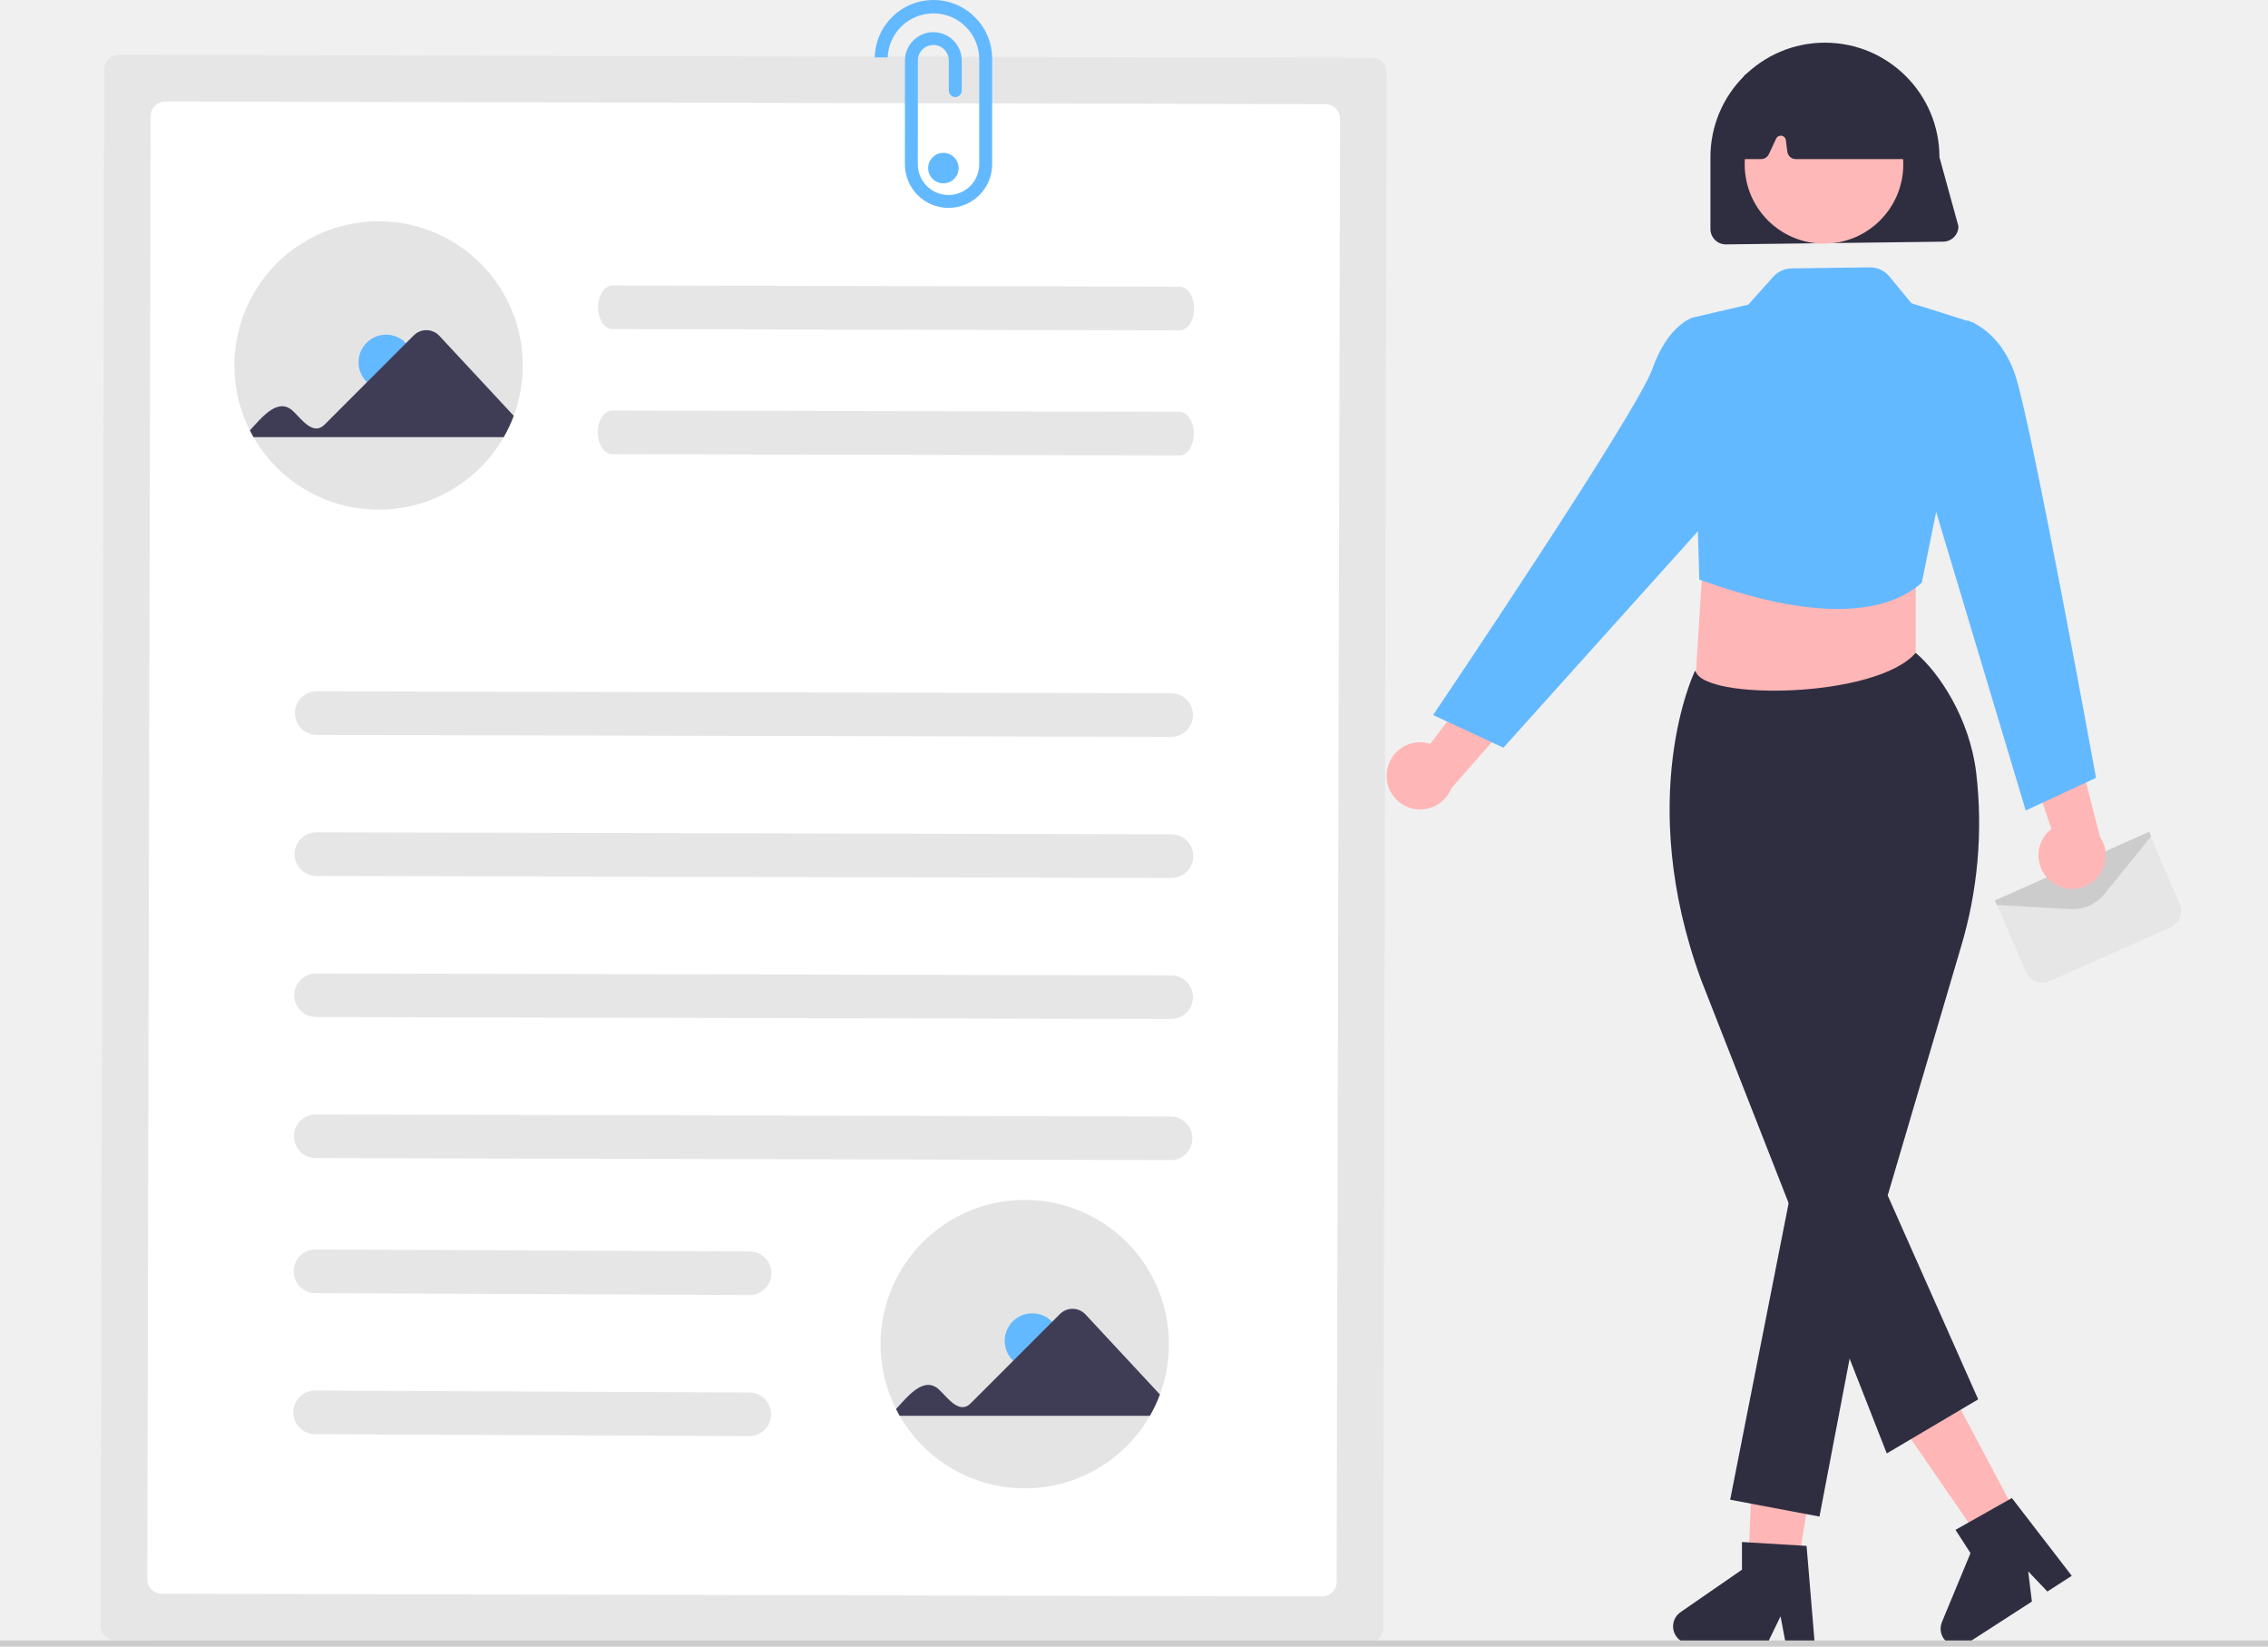
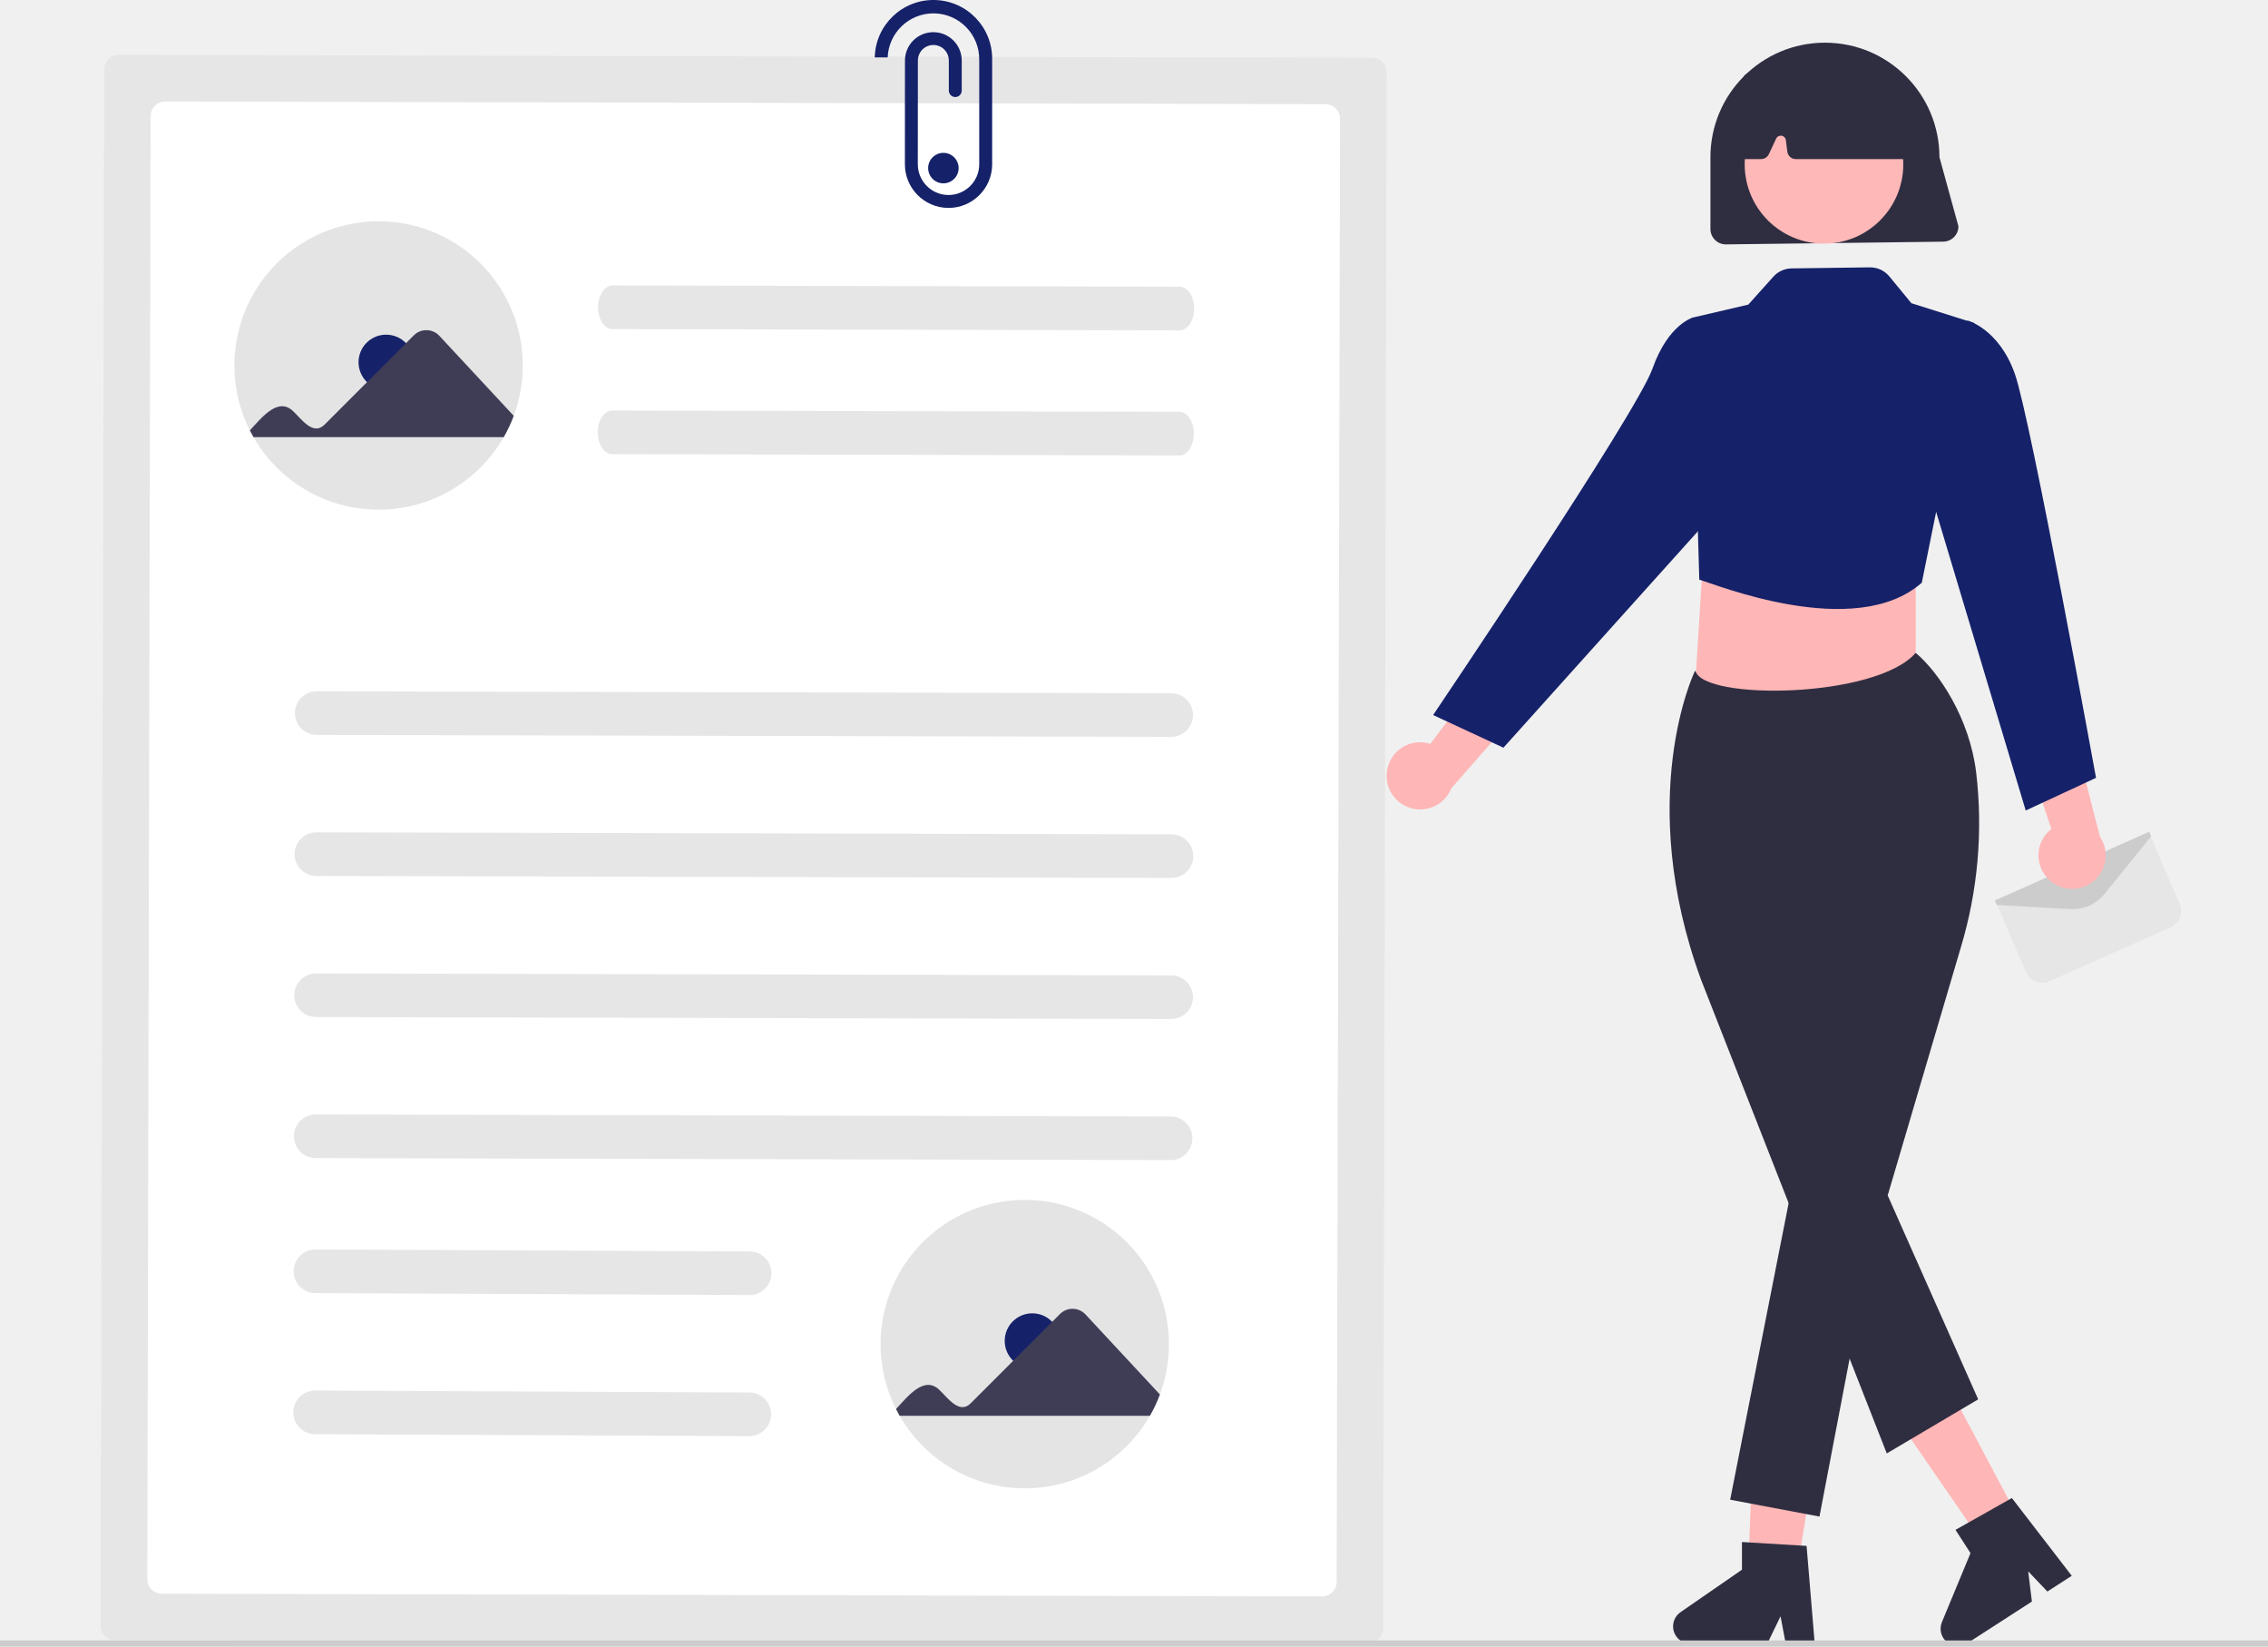
<svg xmlns="http://www.w3.org/2000/svg" data-name="Layer 1" width="744.103" height="540.066" viewBox="0 0 744.103 540.066">
  <polygon points="628.516 244.135 555.516 235.135 559.516 171.135 628.516 171.135 628.516 244.135" fill="#ffb6b6" />
  <g id="f547979f-30db-4d62-a257-d4bfbfe667e0" data-name="Group 234">
    <path d="M898.003,502.305a5.877,5.877,0,0,1-5.387-3.554L882.48,475.102l30.045.104,20.644-21.831,9.9,23.116a5.883,5.883,0,0,1-3.005,7.66l-39.683,17.645A5.843,5.843,0,0,1,898.003,502.305Z" transform="translate(-227.9485 -179.967)" fill="#e6e6e6" />
    <path d="M907.961,478.187q-.375,0-.751-.021l-24.141-1.366-.653-1.466.457-.204,50.213-22.359.654,1.467-15.362,18.982A13.43,13.43,0,0,1,907.961,478.187Z" transform="translate(-227.9485 -179.967)" fill="#ccc" />
  </g>
  <g id="ec5190b7-0dc9-4fc1-a6ea-a2851344a52e" data-name="Group 231">
-     <path id="a41acc16-2a15-4b6f-9345-341b037288f3-120" data-name="Path 3126" d="M865.442,259.236l-71.275.891a5.052,5.052,0,0,1-5.046-5.046v-23.55a37.567,37.567,0,1,1,75.134,0l6.234,22.659a5.052,5.052,0,0,1-5.046,5.046Z" transform="translate(-227.9485 -179.967)" fill="#2f2e41" />
-     <path id="a3d22c3d-6f1c-436e-b4fd-75bc616be34e-121" data-name="Path 3127" d="M900.337,468.624a10.943,10.943,0,0,1,.646-16.767l-12.4-36.856,19.537,5.163,8.783,34.207a11,11,0,0,1-16.566,14.253Z" transform="translate(-227.9485 -179.967)" fill="#ffb6b6" />
-     <path id="fe496b5f-eacb-49bf-835d-e5ac3c7bd013-122" data-name="Path 3128" d="M815.826,705.699l-14.63-2.373,2.194-57.558,21.592,3.5Z" transform="translate(-227.9485 -179.967)" fill="#ffb6b6" />
-     <path id="adde0c44-329e-48ad-9999-13284ac28796-123" data-name="Path 3130" d="M888.74,675.185l-13.232,6.676-35.048-50.86,19.529-9.853Z" transform="translate(-227.9485 -179.967)" fill="#ffb6b6" />
+     <path id="a41acc16-2a15-4b6f-9345-341b037288f3-132" data-name="Path 3126" d="M865.442,259.236l-71.275.891a5.052,5.052,0,0,1-5.046-5.046v-23.55a37.567,37.567,0,1,1,75.134,0l6.234,22.659a5.052,5.052,0,0,1-5.046,5.046Z" transform="translate(-227.9485 -179.967)" fill="#2f2e41" />
+     <path id="a3d22c3d-6f1c-436e-b4fd-75bc616be34e-133" data-name="Path 3127" d="M900.337,468.624a10.943,10.943,0,0,1,.646-16.767l-12.4-36.856,19.537,5.163,8.783,34.207a11,11,0,0,1-16.566,14.253Z" transform="translate(-227.9485 -179.967)" fill="#ffb6b6" />
+     <path id="fe496b5f-eacb-49bf-835d-e5ac3c7bd013-134" data-name="Path 3128" d="M815.826,705.699l-14.63-2.373,2.194-57.558,21.592,3.5Z" transform="translate(-227.9485 -179.967)" fill="#ffb6b6" />
+     <path id="adde0c44-329e-48ad-9999-13284ac28796-135" data-name="Path 3130" d="M888.74,675.185l-13.232,6.676-35.048-50.86,19.529-9.853Z" transform="translate(-227.9485 -179.967)" fill="#ffb6b6" />
    <circle id="ab67ec02-b830-445c-9023-1829e58b9383" data-name="Ellipse 597" cx="598.429" cy="53.9" r="26.016" fill="#ffb8b8" />
-     <path id="ac700c97-6387-43c9-81e9-ad7c0d932a24-124" data-name="Path 3132" d="M846.976,656.692l-60.929-155.364c-21.806-59.565-2.323-100.618-2.123-101.025l.1-.2.208-.076c2.502,9.738,59.232,9.075,72.232-5.925,7.588,6.374,17.687,21.382,19.851,39.316a141.473,141.473,0,0,1-5.038,57.289l-24,81.36,29.693,66.891Z" transform="translate(-227.9485 -179.967)" fill="#2f2e41" />
-     <path id="e883732b-3258-425b-994e-3a6a30ec2938-125" data-name="Path 3133" d="M817.595,560.322l-22,111.556,29.3,5.525,18.435-96.562Z" transform="translate(-227.9485 -179.967)" fill="#2f2e41" />
-     <path d="M785.465,370.102c4.687,1.252,51.019,20.344,73,1l17.249-85.164-20.666-6.518-7.211-8.77a8.19,8.19,0,0,0-6.447-2.992l-25.636.343a8.229,8.229,0,0,0-6,2.727l-8.212,9.158-18.549,4.317Z" transform="translate(-227.9485 -179.967)" fill="#63b9ff" />
-     <path id="a25c4561-38e3-49ca-954a-abf72052a615-126" data-name="Path 3135" d="M867.848,292.581l5.616-7.479s10.29,2.704,15.518,17.449,26.648,132.552,26.648,132.552l-23.067,10.71-31.237-104.116Z" transform="translate(-227.9485 -179.967)" fill="#63b9ff" />
-     <path id="a027b147-c881-4d9f-8b61-00879d10f14f-127" data-name="Path 3136" d="M683.005,432.876a10.943,10.943,0,0,1,14.212-8.92l23.445-31.024,6.752,19.046-23.3,26.541a11,11,0,0,1-21.11-5.643Z" transform="translate(-227.9485 -179.967)" fill="#ffb6b6" />
-     <path id="f5b89bac-f8c6-4779-b05c-fe0d4c0fe303-128" data-name="Path 3137" d="M791.233,290.93l-7.769-6.828s-8.137,2.053-13.365,16.798-71.958,113.6-71.958,113.6l23.067,10.71,76.548-85.168Z" transform="translate(-227.9485 -179.967)" fill="#63b9ff" />
-     <path id="ba40f7a0-bee8-41f1-97d8-6a2b5672d4e5-129" data-name="Path 3159" d="M853.487,232.151h-36.363a2.807,2.807,0,0,1-2.782-2.456l-.471-3.766a1.682,1.682,0,0,0-3.193-.5l-2.385,5.104a2.814,2.814,0,0,1-2.54,1.617h-5.523a2.8,2.8,0,0,1-2.804-2.796q-0-.138.013-.275l2.178-22.749a2.825,2.825,0,0,1,1.6-2.283c16.653-7.774,33.541-7.764,50.194.03a2.808,2.808,0,0,1,1.586,2.152l3.263,22.719a2.8,2.8,0,0,1-2.775,3.2Z" transform="translate(-227.9485 -179.967)" fill="#2f2e41" />
+     <path id="ac700c97-6387-43c9-81e9-ad7c0d932a24-136" data-name="Path 3132" d="M846.976,656.692l-60.929-155.364c-21.806-59.565-2.323-100.618-2.123-101.025l.1-.2.208-.076c2.502,9.738,59.232,9.075,72.232-5.925,7.588,6.374,17.687,21.382,19.851,39.316a141.473,141.473,0,0,1-5.038,57.289l-24,81.36,29.693,66.891Z" transform="translate(-227.9485 -179.967)" fill="#2f2e41" />
+     <path id="e883732b-3258-425b-994e-3a6a30ec2938-137" data-name="Path 3133" d="M817.595,560.322l-22,111.556,29.3,5.525,18.435-96.562Z" transform="translate(-227.9485 -179.967)" fill="#2f2e41" />
+     <path d="M785.465,370.102c4.687,1.252,51.019,20.344,73,1l17.249-85.164-20.666-6.518-7.211-8.77a8.19,8.19,0,0,0-6.447-2.992l-25.636.343a8.229,8.229,0,0,0-6,2.727l-8.212,9.158-18.549,4.317Z" transform="translate(-227.9485 -179.967)" fill="#152169" />
+     <path id="a25c4561-38e3-49ca-954a-abf72052a615-138" data-name="Path 3135" d="M867.848,292.581l5.616-7.479s10.29,2.704,15.518,17.449,26.648,132.552,26.648,132.552l-23.067,10.71-31.237-104.116Z" transform="translate(-227.9485 -179.967)" fill="#152169" />
+     <path id="a027b147-c881-4d9f-8b61-00879d10f14f-139" data-name="Path 3136" d="M683.005,432.876a10.943,10.943,0,0,1,14.212-8.92l23.445-31.024,6.752,19.046-23.3,26.541a11,11,0,0,1-21.11-5.643Z" transform="translate(-227.9485 -179.967)" fill="#ffb6b6" />
+     <path id="f5b89bac-f8c6-4779-b05c-fe0d4c0fe303-140" data-name="Path 3137" d="M791.233,290.93l-7.769-6.828s-8.137,2.053-13.365,16.798-71.958,113.6-71.958,113.6l23.067,10.71,76.548-85.168Z" transform="translate(-227.9485 -179.967)" fill="#152169" />
+     <path id="ba40f7a0-bee8-41f1-97d8-6a2b5672d4e5-141" data-name="Path 3159" d="M853.487,232.151h-36.363a2.807,2.807,0,0,1-2.782-2.456l-.471-3.766a1.682,1.682,0,0,0-3.193-.5l-2.385,5.104a2.814,2.814,0,0,1-2.54,1.617h-5.523a2.8,2.8,0,0,1-2.804-2.796q-0-.138.013-.275l2.178-22.749a2.825,2.825,0,0,1,1.6-2.283c16.653-7.774,33.541-7.764,50.194.03a2.808,2.808,0,0,1,1.586,2.152l3.263,22.719a2.8,2.8,0,0,1-2.775,3.2Z" transform="translate(-227.9485 -179.967)" fill="#2f2e41" />
  </g>
-   <path id="a3cc64c2-abbc-45ce-be54-f5a6fdde0299-130" data-name="Path 3114" d="M266.919,197.963a4.776,4.776,0,0,0-4.781,4.759l-1.175,510.439a4.776,4.776,0,0,0,4.759,4.781l411.213.946a4.776,4.776,0,0,0,4.781-4.76l1.175-510.439a4.776,4.776,0,0,0-4.76-4.781Z" transform="translate(-227.9485 -179.967)" fill="#e6e6e6" />
-   <path id="efbfa0e2-5865-4f91-9d47-e58aafc36f5f-131" data-name="Path 3115" d="M282.153,213.264a4.776,4.776,0,0,0-4.781,4.759l-1.1,479.908a4.776,4.776,0,0,0,4.759,4.781l380.682.876a4.776,4.776,0,0,0,4.781-4.759l1.1-479.908a4.776,4.776,0,0,0-4.76-4.781Z" transform="translate(-227.9485 -179.967)" fill="#fff" />
-   <path id="bdd7e382-c488-46e1-abb6-e0dcfe2b45ff-132" data-name="Path 3116" d="M612.264,421.659l-280.5-.645a7.156,7.156,0,0,1,.033-14.311l280.5.646a7.156,7.156,0,0,1-.033,14.311Z" transform="translate(-227.9485 -179.967)" fill="#e6e6e6" />
-   <path id="a030302a-8aea-40b9-b209-283f220e96ee-133" data-name="Path 3117" d="M614.98,288.33l-186.094-.428c-2.622-.006-4.74-3.215-4.731-7.167s2.142-7.151,4.764-7.145l186.094.428c2.622.006,4.74,3.215,4.731,7.167S617.601,288.34,614.98,288.33Z" transform="translate(-227.9485 -179.967)" fill="#e6e6e6" />
-   <path id="a8f20448-9372-4a75-b338-6e14c20e819a-134" data-name="Path 3118" d="M614.884,329.356l-186.094-.428c-2.622-.006-4.74-3.215-4.731-7.167s2.142-7.151,4.764-7.145l186.094.428c2.622.006,4.74,3.215,4.731,7.167S617.506,329.362,614.884,329.356Z" transform="translate(-227.9485 -179.967)" fill="#e6e6e6" />
-   <path id="b6db1193-8bf6-43ce-8bbd-82156e7f6c80-135" data-name="Path 3119" d="M612.153,467.932l-280.5-.645a7.156,7.156,0,0,1,.033-14.311l280.5.645a7.156,7.156,0,1,1,.133,14.311q-.083.001-.166-0Z" transform="translate(-227.9485 -179.967)" fill="#e6e6e6" />
-   <path id="e8bd11eb-6651-49db-b69e-2aeb489d8156-136" data-name="Path 3120" d="M612.053,514.205l-280.5-.646a7.156,7.156,0,0,1,.033-14.311l280.5.646a7.156,7.156,0,1,1,.135,14.311q-.084.001-.168-0Z" transform="translate(-227.9485 -179.967)" fill="#e6e6e6" />
-   <path id="f336a5d0-52e6-422c-aaf1-5eee2a5d72af-137" data-name="Path 3121" d="M611.944,560.479l-280.5-.646a7.156,7.156,0,0,1,.033-14.311l280.5.646a7.156,7.156,0,0,1,.135,14.311q-.084.001-.168-0Z" transform="translate(-227.9485 -179.967)" fill="#e6e6e6" />
-   <path id="ac9f3bd3-9abe-42cb-b3e3-99cb75c73ae6-138" data-name="Path 3122" d="M473.837,604.752l-142.5-.646a7.156,7.156,0,0,1,.033-14.311l142.5.646a7.156,7.156,0,0,1,.135,14.311Q473.922,604.753,473.837,604.752Z" transform="translate(-227.9485 -179.967)" fill="#e6e6e6" />
-   <path id="f6760762-a9bc-4797-b1cd-005f4be61990-139" data-name="Path 3123" d="M473.731,651.026l-142.5-.646a7.156,7.156,0,0,1,.033-14.311l142.5.646a7.156,7.156,0,0,1,.135,14.311q-.084.001-.168-0Z" transform="translate(-227.9485 -179.967)" fill="#e6e6e6" />
-   <path id="b178569c-1ea7-4785-9e0a-4827d572b4f6-140" data-name="Path 3124" d="M420.36,421.217" transform="translate(-227.9485 -179.967)" fill="#e6e6e6" />
-   <path id="e143acc2-6a50-448e-bf71-b0fcbdb3a8d4-141" data-name="Path 3125" d="M553.46,233.702V199.654a19.263,19.263,0,1,0-38.517-.847h4.239a15.045,15.045,0,0,1,15.011-14.458h.221a15.052,15.052,0,0,1,14.809,15.274v34.351a10.09,10.09,0,0,1-10.076,9.956h-.124a10.095,10.095,0,0,1-9.954-10.227l.023-33.819a5.077,5.077,0,1,1,10.153-.033v9.826a2.119,2.119,0,0,0,4.239,0v-9.859a9.314,9.314,0,1,0-18.628.032l-.022,33.826A14.332,14.332,0,0,0,538.974,248.165h.176a14.336,14.336,0,0,0,14.313-14.151C553.461,233.905,553.461,233.795,553.46,233.702Z" transform="translate(-227.9485 -179.967)" fill="#63b9ff" />
+   <path id="a3cc64c2-abbc-45ce-be54-f5a6fdde0299-142" data-name="Path 3114" d="M266.919,197.963a4.776,4.776,0,0,0-4.781,4.759l-1.175,510.439a4.776,4.776,0,0,0,4.759,4.781l411.213.946a4.776,4.776,0,0,0,4.781-4.76l1.175-510.439a4.776,4.776,0,0,0-4.76-4.781Z" transform="translate(-227.9485 -179.967)" fill="#e6e6e6" />
+   <path id="efbfa0e2-5865-4f91-9d47-e58aafc36f5f-143" data-name="Path 3115" d="M282.153,213.264a4.776,4.776,0,0,0-4.781,4.759l-1.1,479.908a4.776,4.776,0,0,0,4.759,4.781l380.682.876a4.776,4.776,0,0,0,4.781-4.759l1.1-479.908a4.776,4.776,0,0,0-4.76-4.781Z" transform="translate(-227.9485 -179.967)" fill="#fff" />
+   <path id="bdd7e382-c488-46e1-abb6-e0dcfe2b45ff-144" data-name="Path 3116" d="M612.264,421.659l-280.5-.645a7.156,7.156,0,0,1,.033-14.311l280.5.646a7.156,7.156,0,0,1-.033,14.311Z" transform="translate(-227.9485 -179.967)" fill="#e6e6e6" />
+   <path id="a030302a-8aea-40b9-b209-283f220e96ee-145" data-name="Path 3117" d="M614.98,288.33l-186.094-.428c-2.622-.006-4.74-3.215-4.731-7.167s2.142-7.151,4.764-7.145l186.094.428c2.622.006,4.74,3.215,4.731,7.167S617.601,288.34,614.98,288.33Z" transform="translate(-227.9485 -179.967)" fill="#e6e6e6" />
+   <path id="a8f20448-9372-4a75-b338-6e14c20e819a-146" data-name="Path 3118" d="M614.884,329.356l-186.094-.428c-2.622-.006-4.74-3.215-4.731-7.167s2.142-7.151,4.764-7.145l186.094.428c2.622.006,4.74,3.215,4.731,7.167S617.506,329.362,614.884,329.356Z" transform="translate(-227.9485 -179.967)" fill="#e6e6e6" />
+   <path id="b6db1193-8bf6-43ce-8bbd-82156e7f6c80-147" data-name="Path 3119" d="M612.153,467.932l-280.5-.645a7.156,7.156,0,0,1,.033-14.311l280.5.645a7.156,7.156,0,1,1,.133,14.311q-.083.001-.166-0Z" transform="translate(-227.9485 -179.967)" fill="#e6e6e6" />
+   <path id="e8bd11eb-6651-49db-b69e-2aeb489d8156-148" data-name="Path 3120" d="M612.053,514.205l-280.5-.646a7.156,7.156,0,0,1,.033-14.311l280.5.646a7.156,7.156,0,1,1,.135,14.311q-.084.001-.168-0Z" transform="translate(-227.9485 -179.967)" fill="#e6e6e6" />
+   <path id="f336a5d0-52e6-422c-aaf1-5eee2a5d72af-149" data-name="Path 3121" d="M611.944,560.479l-280.5-.646a7.156,7.156,0,0,1,.033-14.311l280.5.646a7.156,7.156,0,0,1,.135,14.311q-.084.001-.168-0Z" transform="translate(-227.9485 -179.967)" fill="#e6e6e6" />
+   <path id="ac9f3bd3-9abe-42cb-b3e3-99cb75c73ae6-150" data-name="Path 3122" d="M473.837,604.752l-142.5-.646a7.156,7.156,0,0,1,.033-14.311l142.5.646a7.156,7.156,0,0,1,.135,14.311Q473.922,604.753,473.837,604.752Z" transform="translate(-227.9485 -179.967)" fill="#e6e6e6" />
+   <path id="f6760762-a9bc-4797-b1cd-005f4be61990-151" data-name="Path 3123" d="M473.731,651.026l-142.5-.646a7.156,7.156,0,0,1,.033-14.311l142.5.646a7.156,7.156,0,0,1,.135,14.311q-.084.001-.168-0Z" transform="translate(-227.9485 -179.967)" fill="#e6e6e6" />
+   <path id="b178569c-1ea7-4785-9e0a-4827d572b4f6-152" data-name="Path 3124" d="M420.36,421.217" transform="translate(-227.9485 -179.967)" fill="#e6e6e6" />
+   <path id="e143acc2-6a50-448e-bf71-b0fcbdb3a8d4-153" data-name="Path 3125" d="M553.46,233.702V199.654a19.263,19.263,0,1,0-38.517-.847h4.239a15.045,15.045,0,0,1,15.011-14.458h.221a15.052,15.052,0,0,1,14.809,15.274v34.351a10.09,10.09,0,0,1-10.076,9.956h-.124a10.095,10.095,0,0,1-9.954-10.227l.023-33.819a5.077,5.077,0,1,1,10.153-.033v9.826a2.119,2.119,0,0,0,4.239,0v-9.859a9.314,9.314,0,1,0-18.628.032l-.022,33.826A14.332,14.332,0,0,0,538.974,248.165h.176a14.336,14.336,0,0,0,14.313-14.151C553.461,233.905,553.461,233.795,553.46,233.702Z" transform="translate(-227.9485 -179.967)" fill="#152169" />
  <path d="M611.465,620.842a47.095,47.095,0,0,1-2.968,16.514,45.802,45.802,0,0,1-3.281,6.994,47.314,47.314,0,0,1-82.101,0q-.629-1.09-1.193-2.213a47.303,47.303,0,1,1,89.543-21.295Z" transform="translate(-227.9485 -179.967)" fill="#e4e4e4" />
-   <circle cx="338.676" cy="439.818" r="9.043" fill="#63b9ff" />
+   <circle cx="338.676" cy="439.818" r="9.043" fill="#152169" />
  <path d="M521.922,642.138c3.984-4.306,9.31-11.142,14.306-6.202,2.507,2.33,6.431,8.103,10.186,4.329l29.329-29.329a5.823,5.823,0,0,1,8.327.149l24.427,26.272a45.818,45.818,0,0,1-3.28,6.994h-82.101Z" transform="translate(-227.9485 -179.967)" fill="#3f3d56" />
  <path d="M399.465,299.842a47.095,47.095,0,0,1-2.968,16.514,45.802,45.802,0,0,1-3.281,6.994,47.314,47.314,0,0,1-82.101,0q-.629-1.09-1.193-2.213a47.303,47.303,0,1,1,89.543-21.295Z" transform="translate(-227.9485 -179.967)" fill="#e4e4e4" />
-   <circle cx="126.676" cy="118.818" r="9.043" fill="#63b9ff" />
+   <circle cx="126.676" cy="118.818" r="9.043" fill="#152169" />
  <path d="M309.922,321.138c3.984-4.306,9.31-11.142,14.306-6.202,2.507,2.33,6.431,8.103,10.186,4.329l29.329-29.329a5.823,5.823,0,0,1,8.327.149l24.427,26.272a45.818,45.818,0,0,1-3.28,6.994h-82.101Z" transform="translate(-227.9485 -179.967)" fill="#3f3d56" />
-   <circle cx="309.516" cy="55.135" r="5" fill="#63b9ff" />
+   <circle cx="309.516" cy="55.135" r="5" fill="#152169" />
  <path d="M823.339,719.102h-9.517l-1.699-8.985-4.351,8.985H782.532a5.674,5.674,0,0,1-3.224-10.343l20.156-13.921v-9.083l21.201,1.265Z" transform="translate(-227.9485 -179.967)" fill="#2f2e41" />
  <path d="M907.667,696.829l-7.995,5.162-6.301-6.627,1.219,9.908-21.204,13.692a5.674,5.674,0,0,1-8.319-6.94l9.382-22.629-4.927-7.631,18.497-10.438Z" transform="translate(-227.9485 -179.967)" fill="#2f2e41" />
  <rect id="ec7b4546-a015-4f0c-8a9e-c44dd1859d9d" data-name="Rectangle 462" y="538.066" width="744.103" height="2" fill="#ccc" />
</svg>
